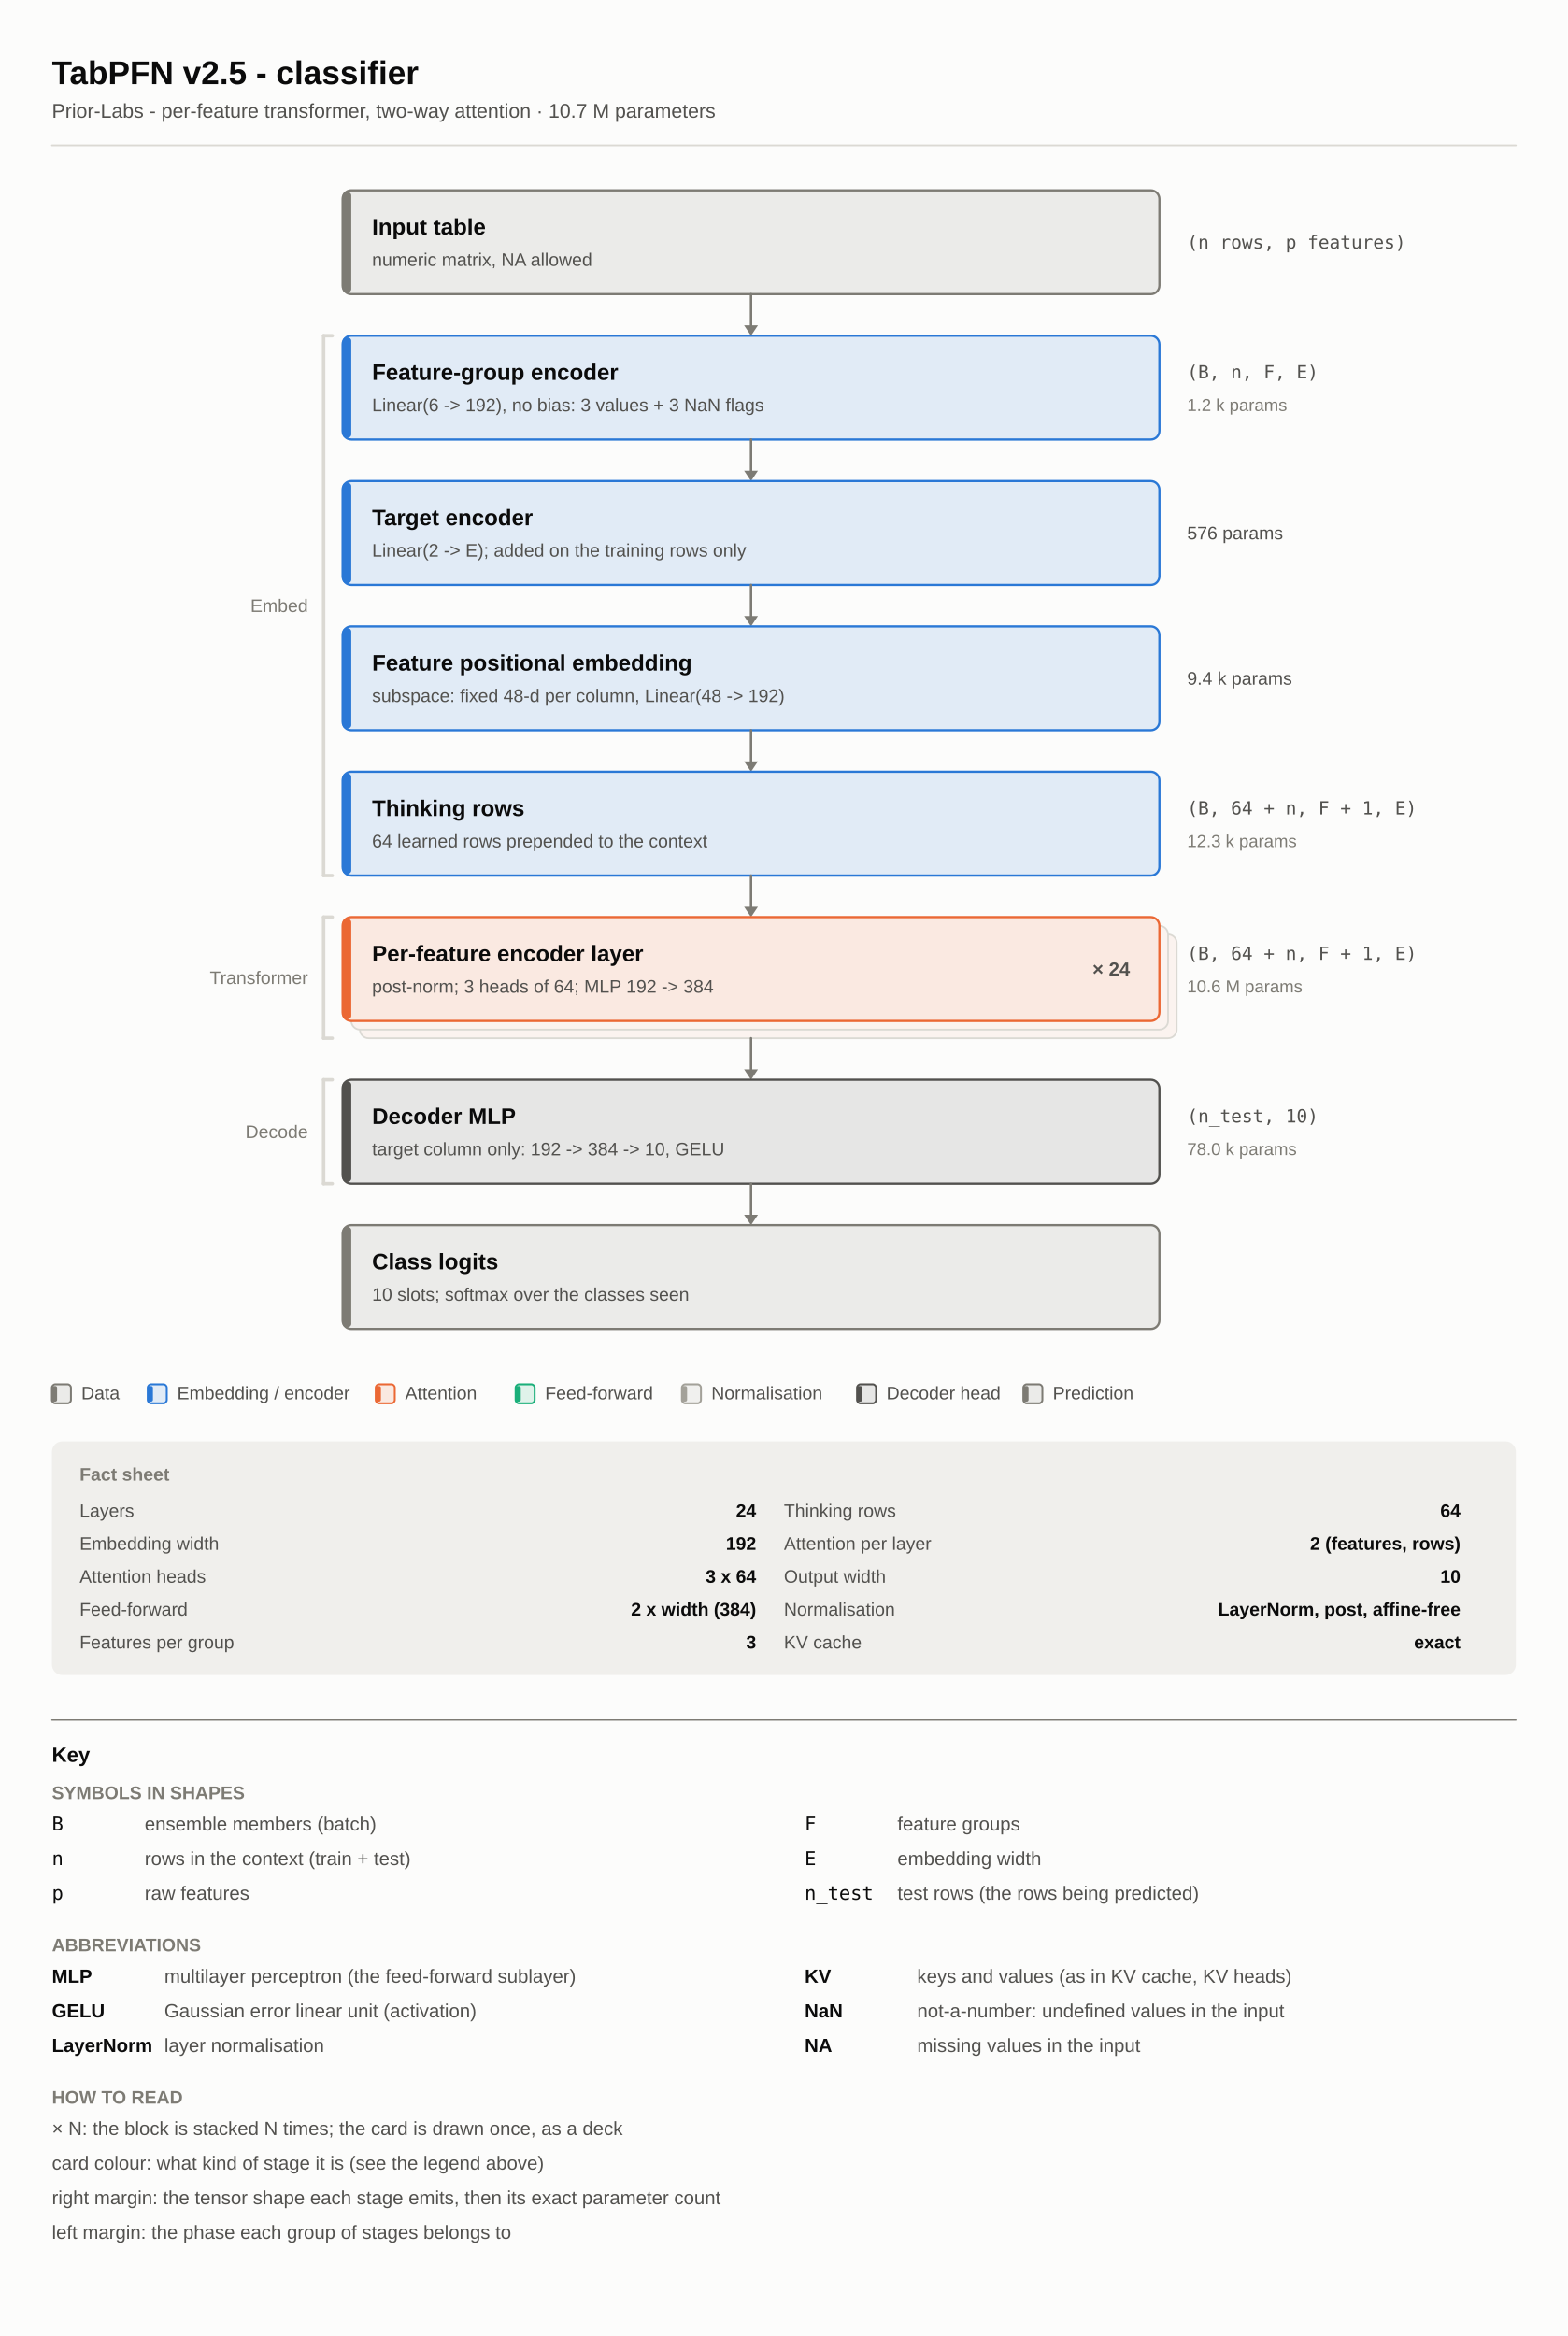
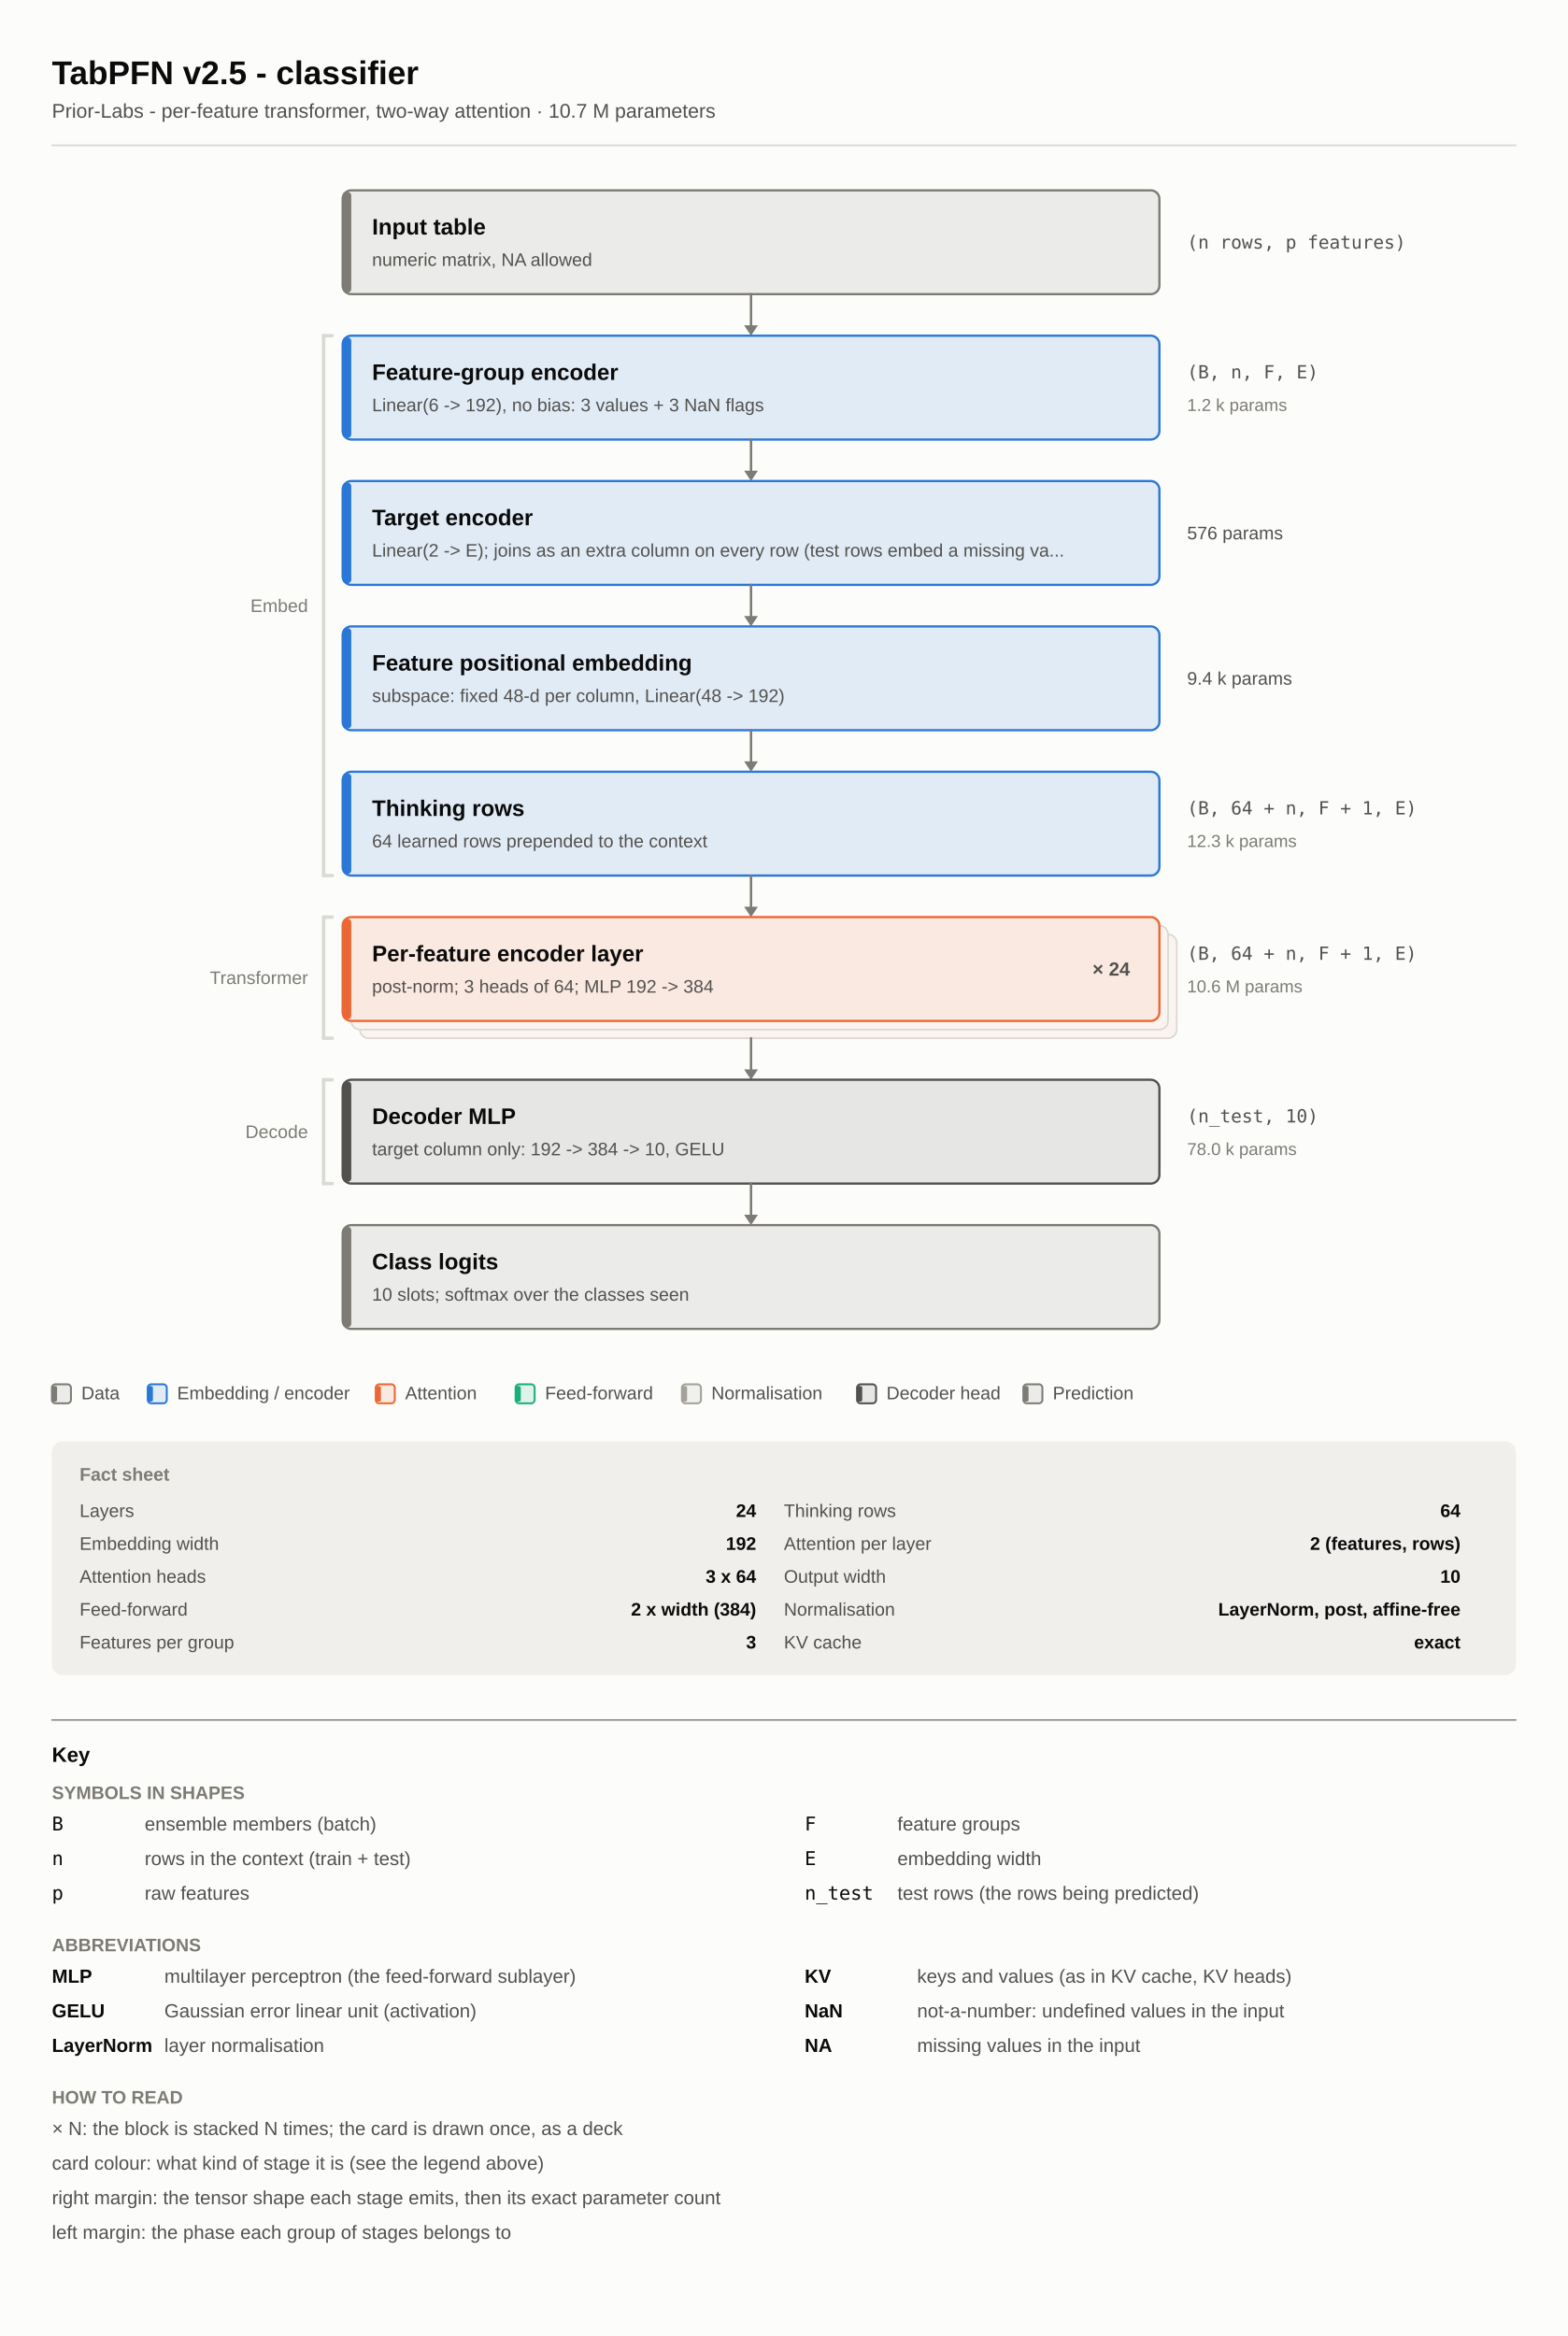
<svg xmlns="http://www.w3.org/2000/svg" width="906" height="1350" viewBox="0 0 906 1350">
  <rect width="906" height="1350" fill="#fcfcfb" />
  <text x="30" y="42" dy="0.35em" font-family="-apple-system, BlinkMacSystemFont, 'Segoe UI', 'Helvetica Neue', Arial, sans-serif" font-size="19px" font-weight="600" fill="#0b0b0b">TabPFN v2.5 - classifier</text>
  <text x="30" y="64" dy="0.35em" font-family="-apple-system, BlinkMacSystemFont, 'Segoe UI', 'Helvetica Neue', Arial, sans-serif" font-size="11.5px" fill="#52514e">Prior-Labs  -  per-feature transformer, two-way attention  ·  10.7 M parameters</text>
  <line x1="30" y1="84" x2="876" y2="84" stroke="#dbd9d3" stroke-width="1" stroke-linecap="round" />
  <rect x="198" y="110" width="472" height="60" rx="5" fill="#EBEBE9" stroke="#7d7b74" stroke-width="1.3" />
  <rect x="198" y="111" width="5" height="58" rx="2" fill="#7d7b74" />
  <text x="215" y="131" dy="0.35em" font-family="-apple-system, BlinkMacSystemFont, 'Segoe UI', 'Helvetica Neue', Arial, sans-serif" font-size="13px" font-weight="600" fill="#0b0b0b">Input table</text>
  <text x="215" y="150" dy="0.35em" font-family="-apple-system, BlinkMacSystemFont, 'Segoe UI', 'Helvetica Neue', Arial, sans-serif" font-size="10.5px" fill="#52514e">numeric matrix, NA allowed</text>
  <text x="686" y="140" dy="0.35em" font-family="ui-monospace, SFMono-Regular, Menlo, Consolas, monospace" font-size="10.5px" fill="#52514e">(n rows, p features)</text>
  <line x1="434" y1="170" x2="434" y2="189" stroke="#7d7b74" stroke-width="1.4" stroke-linecap="round" />
  <polygon points="430,188 438,188 434,194" fill="#7d7b74" />
  <rect x="198" y="194" width="472" height="60" rx="5" fill="#E1EBF6" stroke="#2a78d6" stroke-width="1.3" />
  <rect x="198" y="195" width="5" height="58" rx="2" fill="#2a78d6" />
  <text x="215" y="215" dy="0.35em" font-family="-apple-system, BlinkMacSystemFont, 'Segoe UI', 'Helvetica Neue', Arial, sans-serif" font-size="13px" font-weight="600" fill="#0b0b0b">Feature-group encoder</text>
  <text x="215" y="234" dy="0.35em" font-family="-apple-system, BlinkMacSystemFont, 'Segoe UI', 'Helvetica Neue', Arial, sans-serif" font-size="10.5px" fill="#52514e">Linear(6 -&gt; 192), no bias: 3 values + 3 NaN flags</text>
  <text x="686" y="215" dy="0.35em" font-family="ui-monospace, SFMono-Regular, Menlo, Consolas, monospace" font-size="10.5px" fill="#52514e">(B, n, F, E)</text>
  <text x="686" y="234" dy="0.35em" font-family="-apple-system, BlinkMacSystemFont, 'Segoe UI', 'Helvetica Neue', Arial, sans-serif" font-size="10px" fill="#7d7b74">1.2 k params</text>
  <line x1="434" y1="254" x2="434" y2="273" stroke="#7d7b74" stroke-width="1.4" stroke-linecap="round" />
  <polygon points="430,272 438,272 434,278" fill="#7d7b74" />
  <rect x="198" y="278" width="472" height="60" rx="5" fill="#E1EBF6" stroke="#2a78d6" stroke-width="1.3" />
  <rect x="198" y="279" width="5" height="58" rx="2" fill="#2a78d6" />
  <text x="215" y="299" dy="0.35em" font-family="-apple-system, BlinkMacSystemFont, 'Segoe UI', 'Helvetica Neue', Arial, sans-serif" font-size="13px" font-weight="600" fill="#0b0b0b">Target encoder</text>
-   <text x="215" y="318" dy="0.35em" font-family="-apple-system, BlinkMacSystemFont, 'Segoe UI', 'Helvetica Neue', Arial, sans-serif" font-size="10.5px" fill="#52514e">Linear(2 -&gt; E); added on the training rows only</text>
+   <text x="215" y="318" dy="0.35em" font-family="-apple-system, BlinkMacSystemFont, 'Segoe UI', 'Helvetica Neue', Arial, sans-serif" font-size="10.5px" fill="#52514e">Linear(2 -&gt; E); joins as an extra column on every row (test rows embed a missing va...</text>
  <text x="686" y="308" dy="0.35em" font-family="-apple-system, BlinkMacSystemFont, 'Segoe UI', 'Helvetica Neue', Arial, sans-serif" font-size="10.5px" fill="#52514e">576 params</text>
  <line x1="434" y1="338" x2="434" y2="357" stroke="#7d7b74" stroke-width="1.4" stroke-linecap="round" />
  <polygon points="430,356 438,356 434,362" fill="#7d7b74" />
  <rect x="198" y="362" width="472" height="60" rx="5" fill="#E1EBF6" stroke="#2a78d6" stroke-width="1.3" />
  <rect x="198" y="363" width="5" height="58" rx="2" fill="#2a78d6" />
  <text x="215" y="383" dy="0.35em" font-family="-apple-system, BlinkMacSystemFont, 'Segoe UI', 'Helvetica Neue', Arial, sans-serif" font-size="13px" font-weight="600" fill="#0b0b0b">Feature positional embedding</text>
  <text x="215" y="402" dy="0.35em" font-family="-apple-system, BlinkMacSystemFont, 'Segoe UI', 'Helvetica Neue', Arial, sans-serif" font-size="10.5px" fill="#52514e">subspace: fixed 48-d per column, Linear(48 -&gt; 192)</text>
  <text x="686" y="392" dy="0.35em" font-family="-apple-system, BlinkMacSystemFont, 'Segoe UI', 'Helvetica Neue', Arial, sans-serif" font-size="10.5px" fill="#52514e">9.4 k params</text>
  <line x1="434" y1="422" x2="434" y2="441" stroke="#7d7b74" stroke-width="1.4" stroke-linecap="round" />
  <polygon points="430,440 438,440 434,446" fill="#7d7b74" />
  <rect x="198" y="446" width="472" height="60" rx="5" fill="#E1EBF6" stroke="#2a78d6" stroke-width="1.3" />
  <rect x="198" y="447" width="5" height="58" rx="2" fill="#2a78d6" />
  <text x="215" y="467" dy="0.35em" font-family="-apple-system, BlinkMacSystemFont, 'Segoe UI', 'Helvetica Neue', Arial, sans-serif" font-size="13px" font-weight="600" fill="#0b0b0b">Thinking rows</text>
  <text x="215" y="486" dy="0.35em" font-family="-apple-system, BlinkMacSystemFont, 'Segoe UI', 'Helvetica Neue', Arial, sans-serif" font-size="10.5px" fill="#52514e">64 learned rows prepended to the context</text>
  <text x="686" y="467" dy="0.35em" font-family="ui-monospace, SFMono-Regular, Menlo, Consolas, monospace" font-size="10.5px" fill="#52514e">(B, 64 + n, F + 1, E)</text>
  <text x="686" y="486" dy="0.35em" font-family="-apple-system, BlinkMacSystemFont, 'Segoe UI', 'Helvetica Neue', Arial, sans-serif" font-size="10px" fill="#7d7b74">12.3 k params</text>
  <line x1="434" y1="506" x2="434" y2="525" stroke="#7d7b74" stroke-width="1.4" stroke-linecap="round" />
  <polygon points="430,524 438,524 434,530" fill="#7d7b74" />
  <rect x="208" y="540" width="472" height="60" rx="5" fill="#FBF3EF" stroke="#dbd9d3" stroke-width="1" />
  <rect x="203" y="535" width="472" height="60" rx="5" fill="#FBF3EF" stroke="#dbd9d3" stroke-width="1" />
  <rect x="198" y="530" width="472" height="60" rx="5" fill="#FAE9E1" stroke="#eb6834" stroke-width="1.3" />
  <rect x="198" y="531" width="5" height="58" rx="2" fill="#eb6834" />
  <text x="215" y="551" dy="0.35em" font-family="-apple-system, BlinkMacSystemFont, 'Segoe UI', 'Helvetica Neue', Arial, sans-serif" font-size="13px" font-weight="600" fill="#0b0b0b">Per-feature encoder layer</text>
  <text x="215" y="570" dy="0.35em" font-family="-apple-system, BlinkMacSystemFont, 'Segoe UI', 'Helvetica Neue', Arial, sans-serif" font-size="10.5px" fill="#52514e">post-norm; 3 heads of 64; MLP 192 -&gt; 384</text>
  <text x="653" y="560" dy="0.35em" font-family="-apple-system, BlinkMacSystemFont, 'Segoe UI', 'Helvetica Neue', Arial, sans-serif" font-size="11px" font-weight="600" text-anchor="end" fill="#52514e">× 24</text>
  <text x="686" y="551" dy="0.35em" font-family="ui-monospace, SFMono-Regular, Menlo, Consolas, monospace" font-size="10.5px" fill="#52514e">(B, 64 + n, F + 1, E)</text>
  <text x="686" y="570" dy="0.35em" font-family="-apple-system, BlinkMacSystemFont, 'Segoe UI', 'Helvetica Neue', Arial, sans-serif" font-size="10px" fill="#7d7b74">10.6 M params</text>
  <line x1="434" y1="600" x2="434" y2="619" stroke="#7d7b74" stroke-width="1.4" stroke-linecap="round" />
  <polygon points="430,618 438,618 434,624" fill="#7d7b74" />
  <rect x="198" y="624" width="472" height="60" rx="5" fill="#E6E6E5" stroke="#52514e" stroke-width="1.3" />
  <rect x="198" y="625" width="5" height="58" rx="2" fill="#52514e" />
  <text x="215" y="645" dy="0.35em" font-family="-apple-system, BlinkMacSystemFont, 'Segoe UI', 'Helvetica Neue', Arial, sans-serif" font-size="13px" font-weight="600" fill="#0b0b0b">Decoder MLP</text>
  <text x="215" y="664" dy="0.35em" font-family="-apple-system, BlinkMacSystemFont, 'Segoe UI', 'Helvetica Neue', Arial, sans-serif" font-size="10.5px" fill="#52514e">target column only: 192 -&gt; 384 -&gt; 10, GELU</text>
  <text x="686" y="645" dy="0.35em" font-family="ui-monospace, SFMono-Regular, Menlo, Consolas, monospace" font-size="10.5px" fill="#52514e">(n_test, 10)</text>
  <text x="686" y="664" dy="0.35em" font-family="-apple-system, BlinkMacSystemFont, 'Segoe UI', 'Helvetica Neue', Arial, sans-serif" font-size="10px" fill="#7d7b74">78.0 k params</text>
  <line x1="434" y1="684" x2="434" y2="703" stroke="#7d7b74" stroke-width="1.4" stroke-linecap="round" />
  <polygon points="430,702 438,702 434,708" fill="#7d7b74" />
  <rect x="198" y="708" width="472" height="60" rx="5" fill="#EBEBE9" stroke="#7d7b74" stroke-width="1.3" />
  <rect x="198" y="709" width="5" height="58" rx="2" fill="#7d7b74" />
  <text x="215" y="729" dy="0.35em" font-family="-apple-system, BlinkMacSystemFont, 'Segoe UI', 'Helvetica Neue', Arial, sans-serif" font-size="13px" font-weight="600" fill="#0b0b0b">Class logits</text>
  <text x="215" y="748" dy="0.35em" font-family="-apple-system, BlinkMacSystemFont, 'Segoe UI', 'Helvetica Neue', Arial, sans-serif" font-size="10.5px" fill="#52514e">10 slots; softmax over the classes seen</text>
  <line x1="187" y1="194" x2="187" y2="506" stroke="#dbd9d3" stroke-width="2" stroke-linecap="round" />
  <line x1="187" y1="194" x2="192" y2="194" stroke="#dbd9d3" stroke-width="2" stroke-linecap="round" />
  <line x1="187" y1="506" x2="192" y2="506" stroke="#dbd9d3" stroke-width="2" stroke-linecap="round" />
  <text x="178" y="350" dy="0.35em" font-family="-apple-system, BlinkMacSystemFont, 'Segoe UI', 'Helvetica Neue', Arial, sans-serif" font-size="10.5px" text-anchor="end" fill="#7d7b74">Embed</text>
  <line x1="187" y1="530" x2="187" y2="600" stroke="#dbd9d3" stroke-width="2" stroke-linecap="round" />
  <line x1="187" y1="530" x2="192" y2="530" stroke="#dbd9d3" stroke-width="2" stroke-linecap="round" />
  <line x1="187" y1="600" x2="192" y2="600" stroke="#dbd9d3" stroke-width="2" stroke-linecap="round" />
  <text x="178" y="565" dy="0.35em" font-family="-apple-system, BlinkMacSystemFont, 'Segoe UI', 'Helvetica Neue', Arial, sans-serif" font-size="10.5px" text-anchor="end" fill="#7d7b74">Transformer</text>
  <line x1="187" y1="624" x2="187" y2="684" stroke="#dbd9d3" stroke-width="2" stroke-linecap="round" />
  <line x1="187" y1="624" x2="192" y2="624" stroke="#dbd9d3" stroke-width="2" stroke-linecap="round" />
  <line x1="187" y1="684" x2="192" y2="684" stroke="#dbd9d3" stroke-width="2" stroke-linecap="round" />
  <text x="178" y="654" dy="0.35em" font-family="-apple-system, BlinkMacSystemFont, 'Segoe UI', 'Helvetica Neue', Arial, sans-serif" font-size="10.5px" text-anchor="end" fill="#7d7b74">Decode</text>
  <rect x="30" y="800" width="11" height="11" rx="2" fill="#EBEBE9" stroke="#7d7b74" stroke-width="1.1" />
  <rect x="30" y="801" width="3" height="9" rx="1" fill="#7d7b74" />
  <text x="47" y="805" dy="0.35em" font-family="-apple-system, BlinkMacSystemFont, 'Segoe UI', 'Helvetica Neue', Arial, sans-serif" font-size="10.5px" fill="#52514e">Data</text>
  <rect x="85.37" y="800" width="11" height="11" rx="2" fill="#E1EBF6" stroke="#2a78d6" stroke-width="1.1" />
  <rect x="85.37" y="801" width="3" height="9" rx="1" fill="#2a78d6" />
  <text x="102.37" y="805" dy="0.35em" font-family="-apple-system, BlinkMacSystemFont, 'Segoe UI', 'Helvetica Neue', Arial, sans-serif" font-size="10.5px" fill="#52514e">Embedding / encoder</text>
  <rect x="217.13" y="800" width="11" height="11" rx="2" fill="#FAE9E1" stroke="#eb6834" stroke-width="1.1" />
  <rect x="217.13" y="801" width="3" height="9" rx="1" fill="#eb6834" />
  <text x="234.13" y="805" dy="0.35em" font-family="-apple-system, BlinkMacSystemFont, 'Segoe UI', 'Helvetica Neue', Arial, sans-serif" font-size="10.5px" fill="#52514e">Attention</text>
  <rect x="297.96" y="800" width="11" height="11" rx="2" fill="#DFF2EA" stroke="#1baf7a" stroke-width="1.1" />
  <rect x="297.96" y="801" width="3" height="9" rx="1" fill="#1baf7a" />
  <text x="314.96" y="805" dy="0.35em" font-family="-apple-system, BlinkMacSystemFont, 'Segoe UI', 'Helvetica Neue', Arial, sans-serif" font-size="10.5px" fill="#52514e">Feed-forward</text>
  <rect x="394.07" y="800" width="11" height="11" rx="2" fill="#F0F0EE" stroke="#a3a199" stroke-width="1.1" />
  <rect x="394.07" y="801" width="3" height="9" rx="1" fill="#a3a199" />
  <text x="411.07" y="805" dy="0.35em" font-family="-apple-system, BlinkMacSystemFont, 'Segoe UI', 'Helvetica Neue', Arial, sans-serif" font-size="10.5px" fill="#52514e">Normalisation</text>
  <rect x="495.27" y="800" width="11" height="11" rx="2" fill="#E6E6E5" stroke="#52514e" stroke-width="1.1" />
  <rect x="495.27" y="801" width="3" height="9" rx="1" fill="#52514e" />
  <text x="512.27" y="805" dy="0.35em" font-family="-apple-system, BlinkMacSystemFont, 'Segoe UI', 'Helvetica Neue', Arial, sans-serif" font-size="10.5px" fill="#52514e">Decoder head</text>
  <rect x="591.38" y="800" width="11" height="11" rx="2" fill="#EBEBE9" stroke="#7d7b74" stroke-width="1.1" />
  <rect x="591.38" y="801" width="3" height="9" rx="1" fill="#7d7b74" />
  <text x="608.38" y="805" dy="0.35em" font-family="-apple-system, BlinkMacSystemFont, 'Segoe UI', 'Helvetica Neue', Arial, sans-serif" font-size="10.5px" fill="#52514e">Prediction</text>
  <rect x="30" y="833" width="846" height="135" rx="6" fill="#f0efec" />
  <text x="46" y="852" dy="0.35em" font-family="-apple-system, BlinkMacSystemFont, 'Segoe UI', 'Helvetica Neue', Arial, sans-serif" font-size="10.5px" font-weight="600" fill="#7d7b74">Fact sheet</text>
  <text x="46" y="873" dy="0.35em" font-family="-apple-system, BlinkMacSystemFont, 'Segoe UI', 'Helvetica Neue', Arial, sans-serif" font-size="10.5px" fill="#52514e">Layers</text>
  <text x="437" y="873" dy="0.35em" font-family="-apple-system, BlinkMacSystemFont, 'Segoe UI', 'Helvetica Neue', Arial, sans-serif" font-size="10.5px" font-weight="600" text-anchor="end" fill="#0b0b0b">24</text>
  <text x="46" y="892" dy="0.35em" font-family="-apple-system, BlinkMacSystemFont, 'Segoe UI', 'Helvetica Neue', Arial, sans-serif" font-size="10.5px" fill="#52514e">Embedding width</text>
  <text x="437" y="892" dy="0.35em" font-family="-apple-system, BlinkMacSystemFont, 'Segoe UI', 'Helvetica Neue', Arial, sans-serif" font-size="10.5px" font-weight="600" text-anchor="end" fill="#0b0b0b">192</text>
  <text x="46" y="911" dy="0.35em" font-family="-apple-system, BlinkMacSystemFont, 'Segoe UI', 'Helvetica Neue', Arial, sans-serif" font-size="10.5px" fill="#52514e">Attention heads</text>
  <text x="437" y="911" dy="0.35em" font-family="-apple-system, BlinkMacSystemFont, 'Segoe UI', 'Helvetica Neue', Arial, sans-serif" font-size="10.5px" font-weight="600" text-anchor="end" fill="#0b0b0b">3 x 64</text>
  <text x="46" y="930" dy="0.35em" font-family="-apple-system, BlinkMacSystemFont, 'Segoe UI', 'Helvetica Neue', Arial, sans-serif" font-size="10.5px" fill="#52514e">Feed-forward</text>
  <text x="437" y="930" dy="0.35em" font-family="-apple-system, BlinkMacSystemFont, 'Segoe UI', 'Helvetica Neue', Arial, sans-serif" font-size="10.5px" font-weight="600" text-anchor="end" fill="#0b0b0b">2 x width (384)</text>
  <text x="46" y="949" dy="0.35em" font-family="-apple-system, BlinkMacSystemFont, 'Segoe UI', 'Helvetica Neue', Arial, sans-serif" font-size="10.5px" fill="#52514e">Features per group</text>
  <text x="437" y="949" dy="0.35em" font-family="-apple-system, BlinkMacSystemFont, 'Segoe UI', 'Helvetica Neue', Arial, sans-serif" font-size="10.5px" font-weight="600" text-anchor="end" fill="#0b0b0b">3</text>
  <text x="453" y="873" dy="0.35em" font-family="-apple-system, BlinkMacSystemFont, 'Segoe UI', 'Helvetica Neue', Arial, sans-serif" font-size="10.5px" fill="#52514e">Thinking rows</text>
  <text x="844" y="873" dy="0.35em" font-family="-apple-system, BlinkMacSystemFont, 'Segoe UI', 'Helvetica Neue', Arial, sans-serif" font-size="10.5px" font-weight="600" text-anchor="end" fill="#0b0b0b">64</text>
  <text x="453" y="892" dy="0.35em" font-family="-apple-system, BlinkMacSystemFont, 'Segoe UI', 'Helvetica Neue', Arial, sans-serif" font-size="10.5px" fill="#52514e">Attention per layer</text>
  <text x="844" y="892" dy="0.35em" font-family="-apple-system, BlinkMacSystemFont, 'Segoe UI', 'Helvetica Neue', Arial, sans-serif" font-size="10.5px" font-weight="600" text-anchor="end" fill="#0b0b0b">2 (features, rows)</text>
  <text x="453" y="911" dy="0.35em" font-family="-apple-system, BlinkMacSystemFont, 'Segoe UI', 'Helvetica Neue', Arial, sans-serif" font-size="10.5px" fill="#52514e">Output width</text>
  <text x="844" y="911" dy="0.35em" font-family="-apple-system, BlinkMacSystemFont, 'Segoe UI', 'Helvetica Neue', Arial, sans-serif" font-size="10.5px" font-weight="600" text-anchor="end" fill="#0b0b0b">10</text>
  <text x="453" y="930" dy="0.35em" font-family="-apple-system, BlinkMacSystemFont, 'Segoe UI', 'Helvetica Neue', Arial, sans-serif" font-size="10.5px" fill="#52514e">Normalisation</text>
  <text x="844" y="930" dy="0.35em" font-family="-apple-system, BlinkMacSystemFont, 'Segoe UI', 'Helvetica Neue', Arial, sans-serif" font-size="10.5px" font-weight="600" text-anchor="end" fill="#0b0b0b">LayerNorm, post, affine-free</text>
  <text x="453" y="949" dy="0.35em" font-family="-apple-system, BlinkMacSystemFont, 'Segoe UI', 'Helvetica Neue', Arial, sans-serif" font-size="10.5px" fill="#52514e">KV cache</text>
  <text x="844" y="949" dy="0.35em" font-family="-apple-system, BlinkMacSystemFont, 'Segoe UI', 'Helvetica Neue', Arial, sans-serif" font-size="10.5px" font-weight="600" text-anchor="end" fill="#0b0b0b">exact</text>
  <line x1="30" y1="994" x2="876" y2="994" stroke="#7d7b74" stroke-width="0.8" stroke-linecap="round" />
  <text x="30" y="1014" dy="0.35em" font-family="-apple-system, BlinkMacSystemFont, 'Segoe UI', 'Helvetica Neue', Arial, sans-serif" font-size="12px" font-weight="600" fill="#0b0b0b">Key</text>
  <text x="30" y="1036" dy="0.35em" font-family="-apple-system, BlinkMacSystemFont, 'Segoe UI', 'Helvetica Neue', Arial, sans-serif" font-size="10.5px" font-weight="600" fill="#7d7b74">SYMBOLS IN SHAPES</text>
  <text x="30" y="1054" dy="0.35em" font-family="ui-monospace, SFMono-Regular, Menlo, Consolas, monospace" font-size="11px" fill="#0b0b0b">B</text>
  <text x="83.6" y="1054" dy="0.35em" font-family="-apple-system, BlinkMacSystemFont, 'Segoe UI', 'Helvetica Neue', Arial, sans-serif" font-size="11px" fill="#52514e">ensemble members (batch)</text>
  <text x="30" y="1074" dy="0.35em" font-family="ui-monospace, SFMono-Regular, Menlo, Consolas, monospace" font-size="11px" fill="#0b0b0b">n</text>
  <text x="83.6" y="1074" dy="0.35em" font-family="-apple-system, BlinkMacSystemFont, 'Segoe UI', 'Helvetica Neue', Arial, sans-serif" font-size="11px" fill="#52514e">rows in the context (train + test)</text>
  <text x="30" y="1094" dy="0.35em" font-family="ui-monospace, SFMono-Regular, Menlo, Consolas, monospace" font-size="11px" fill="#0b0b0b">p</text>
  <text x="83.6" y="1094" dy="0.35em" font-family="-apple-system, BlinkMacSystemFont, 'Segoe UI', 'Helvetica Neue', Arial, sans-serif" font-size="11px" fill="#52514e">raw features</text>
  <text x="465" y="1054" dy="0.35em" font-family="ui-monospace, SFMono-Regular, Menlo, Consolas, monospace" font-size="11px" fill="#0b0b0b">F</text>
  <text x="518.6" y="1054" dy="0.35em" font-family="-apple-system, BlinkMacSystemFont, 'Segoe UI', 'Helvetica Neue', Arial, sans-serif" font-size="11px" fill="#52514e">feature groups</text>
  <text x="465" y="1074" dy="0.35em" font-family="ui-monospace, SFMono-Regular, Menlo, Consolas, monospace" font-size="11px" fill="#0b0b0b">E</text>
  <text x="518.6" y="1074" dy="0.35em" font-family="-apple-system, BlinkMacSystemFont, 'Segoe UI', 'Helvetica Neue', Arial, sans-serif" font-size="11px" fill="#52514e">embedding width</text>
  <text x="465" y="1094" dy="0.35em" font-family="ui-monospace, SFMono-Regular, Menlo, Consolas, monospace" font-size="11px" fill="#0b0b0b">n_test</text>
  <text x="518.6" y="1094" dy="0.35em" font-family="-apple-system, BlinkMacSystemFont, 'Segoe UI', 'Helvetica Neue', Arial, sans-serif" font-size="11px" fill="#52514e">test rows (the rows being predicted)</text>
  <text x="30" y="1124" dy="0.35em" font-family="-apple-system, BlinkMacSystemFont, 'Segoe UI', 'Helvetica Neue', Arial, sans-serif" font-size="10.5px" font-weight="600" fill="#7d7b74">ABBREVIATIONS</text>
  <text x="30" y="1142" dy="0.35em" font-family="-apple-system, BlinkMacSystemFont, 'Segoe UI', 'Helvetica Neue', Arial, sans-serif" font-size="11px" font-weight="600" fill="#0b0b0b">MLP</text>
  <text x="94.98" y="1142" dy="0.35em" font-family="-apple-system, BlinkMacSystemFont, 'Segoe UI', 'Helvetica Neue', Arial, sans-serif" font-size="11px" fill="#52514e">multilayer perceptron (the feed-forward sublayer)</text>
  <text x="30" y="1162" dy="0.35em" font-family="-apple-system, BlinkMacSystemFont, 'Segoe UI', 'Helvetica Neue', Arial, sans-serif" font-size="11px" font-weight="600" fill="#0b0b0b">GELU</text>
  <text x="94.98" y="1162" dy="0.35em" font-family="-apple-system, BlinkMacSystemFont, 'Segoe UI', 'Helvetica Neue', Arial, sans-serif" font-size="11px" fill="#52514e">Gaussian error linear unit (activation)</text>
  <text x="30" y="1182" dy="0.35em" font-family="-apple-system, BlinkMacSystemFont, 'Segoe UI', 'Helvetica Neue', Arial, sans-serif" font-size="11px" font-weight="600" fill="#0b0b0b">LayerNorm</text>
  <text x="94.98" y="1182" dy="0.35em" font-family="-apple-system, BlinkMacSystemFont, 'Segoe UI', 'Helvetica Neue', Arial, sans-serif" font-size="11px" fill="#52514e">layer normalisation</text>
  <text x="465" y="1142" dy="0.35em" font-family="-apple-system, BlinkMacSystemFont, 'Segoe UI', 'Helvetica Neue', Arial, sans-serif" font-size="11px" font-weight="600" fill="#0b0b0b">KV</text>
  <text x="529.98" y="1142" dy="0.35em" font-family="-apple-system, BlinkMacSystemFont, 'Segoe UI', 'Helvetica Neue', Arial, sans-serif" font-size="11px" fill="#52514e">keys and values (as in KV cache, KV heads)</text>
  <text x="465" y="1162" dy="0.35em" font-family="-apple-system, BlinkMacSystemFont, 'Segoe UI', 'Helvetica Neue', Arial, sans-serif" font-size="11px" font-weight="600" fill="#0b0b0b">NaN</text>
  <text x="529.98" y="1162" dy="0.35em" font-family="-apple-system, BlinkMacSystemFont, 'Segoe UI', 'Helvetica Neue', Arial, sans-serif" font-size="11px" fill="#52514e">not-a-number: undefined values in the input</text>
  <text x="465" y="1182" dy="0.35em" font-family="-apple-system, BlinkMacSystemFont, 'Segoe UI', 'Helvetica Neue', Arial, sans-serif" font-size="11px" font-weight="600" fill="#0b0b0b">NA</text>
  <text x="529.98" y="1182" dy="0.35em" font-family="-apple-system, BlinkMacSystemFont, 'Segoe UI', 'Helvetica Neue', Arial, sans-serif" font-size="11px" fill="#52514e">missing values in the input</text>
  <text x="30" y="1212" dy="0.35em" font-family="-apple-system, BlinkMacSystemFont, 'Segoe UI', 'Helvetica Neue', Arial, sans-serif" font-size="10.5px" font-weight="600" fill="#7d7b74">HOW TO READ</text>
  <text x="30" y="1230" dy="0.35em" font-family="-apple-system, BlinkMacSystemFont, 'Segoe UI', 'Helvetica Neue', Arial, sans-serif" font-size="11px" fill="#52514e">× N: the block is stacked N times; the card is drawn once, as a deck</text>
  <text x="30" y="1250" dy="0.35em" font-family="-apple-system, BlinkMacSystemFont, 'Segoe UI', 'Helvetica Neue', Arial, sans-serif" font-size="11px" fill="#52514e">card colour: what kind of stage it is (see the legend above)</text>
  <text x="30" y="1270" dy="0.35em" font-family="-apple-system, BlinkMacSystemFont, 'Segoe UI', 'Helvetica Neue', Arial, sans-serif" font-size="11px" fill="#52514e">right margin: the tensor shape each stage emits, then its exact parameter count</text>
  <text x="30" y="1290" dy="0.35em" font-family="-apple-system, BlinkMacSystemFont, 'Segoe UI', 'Helvetica Neue', Arial, sans-serif" font-size="11px" fill="#52514e">left margin: the phase each group of stages belongs to</text>
</svg>
